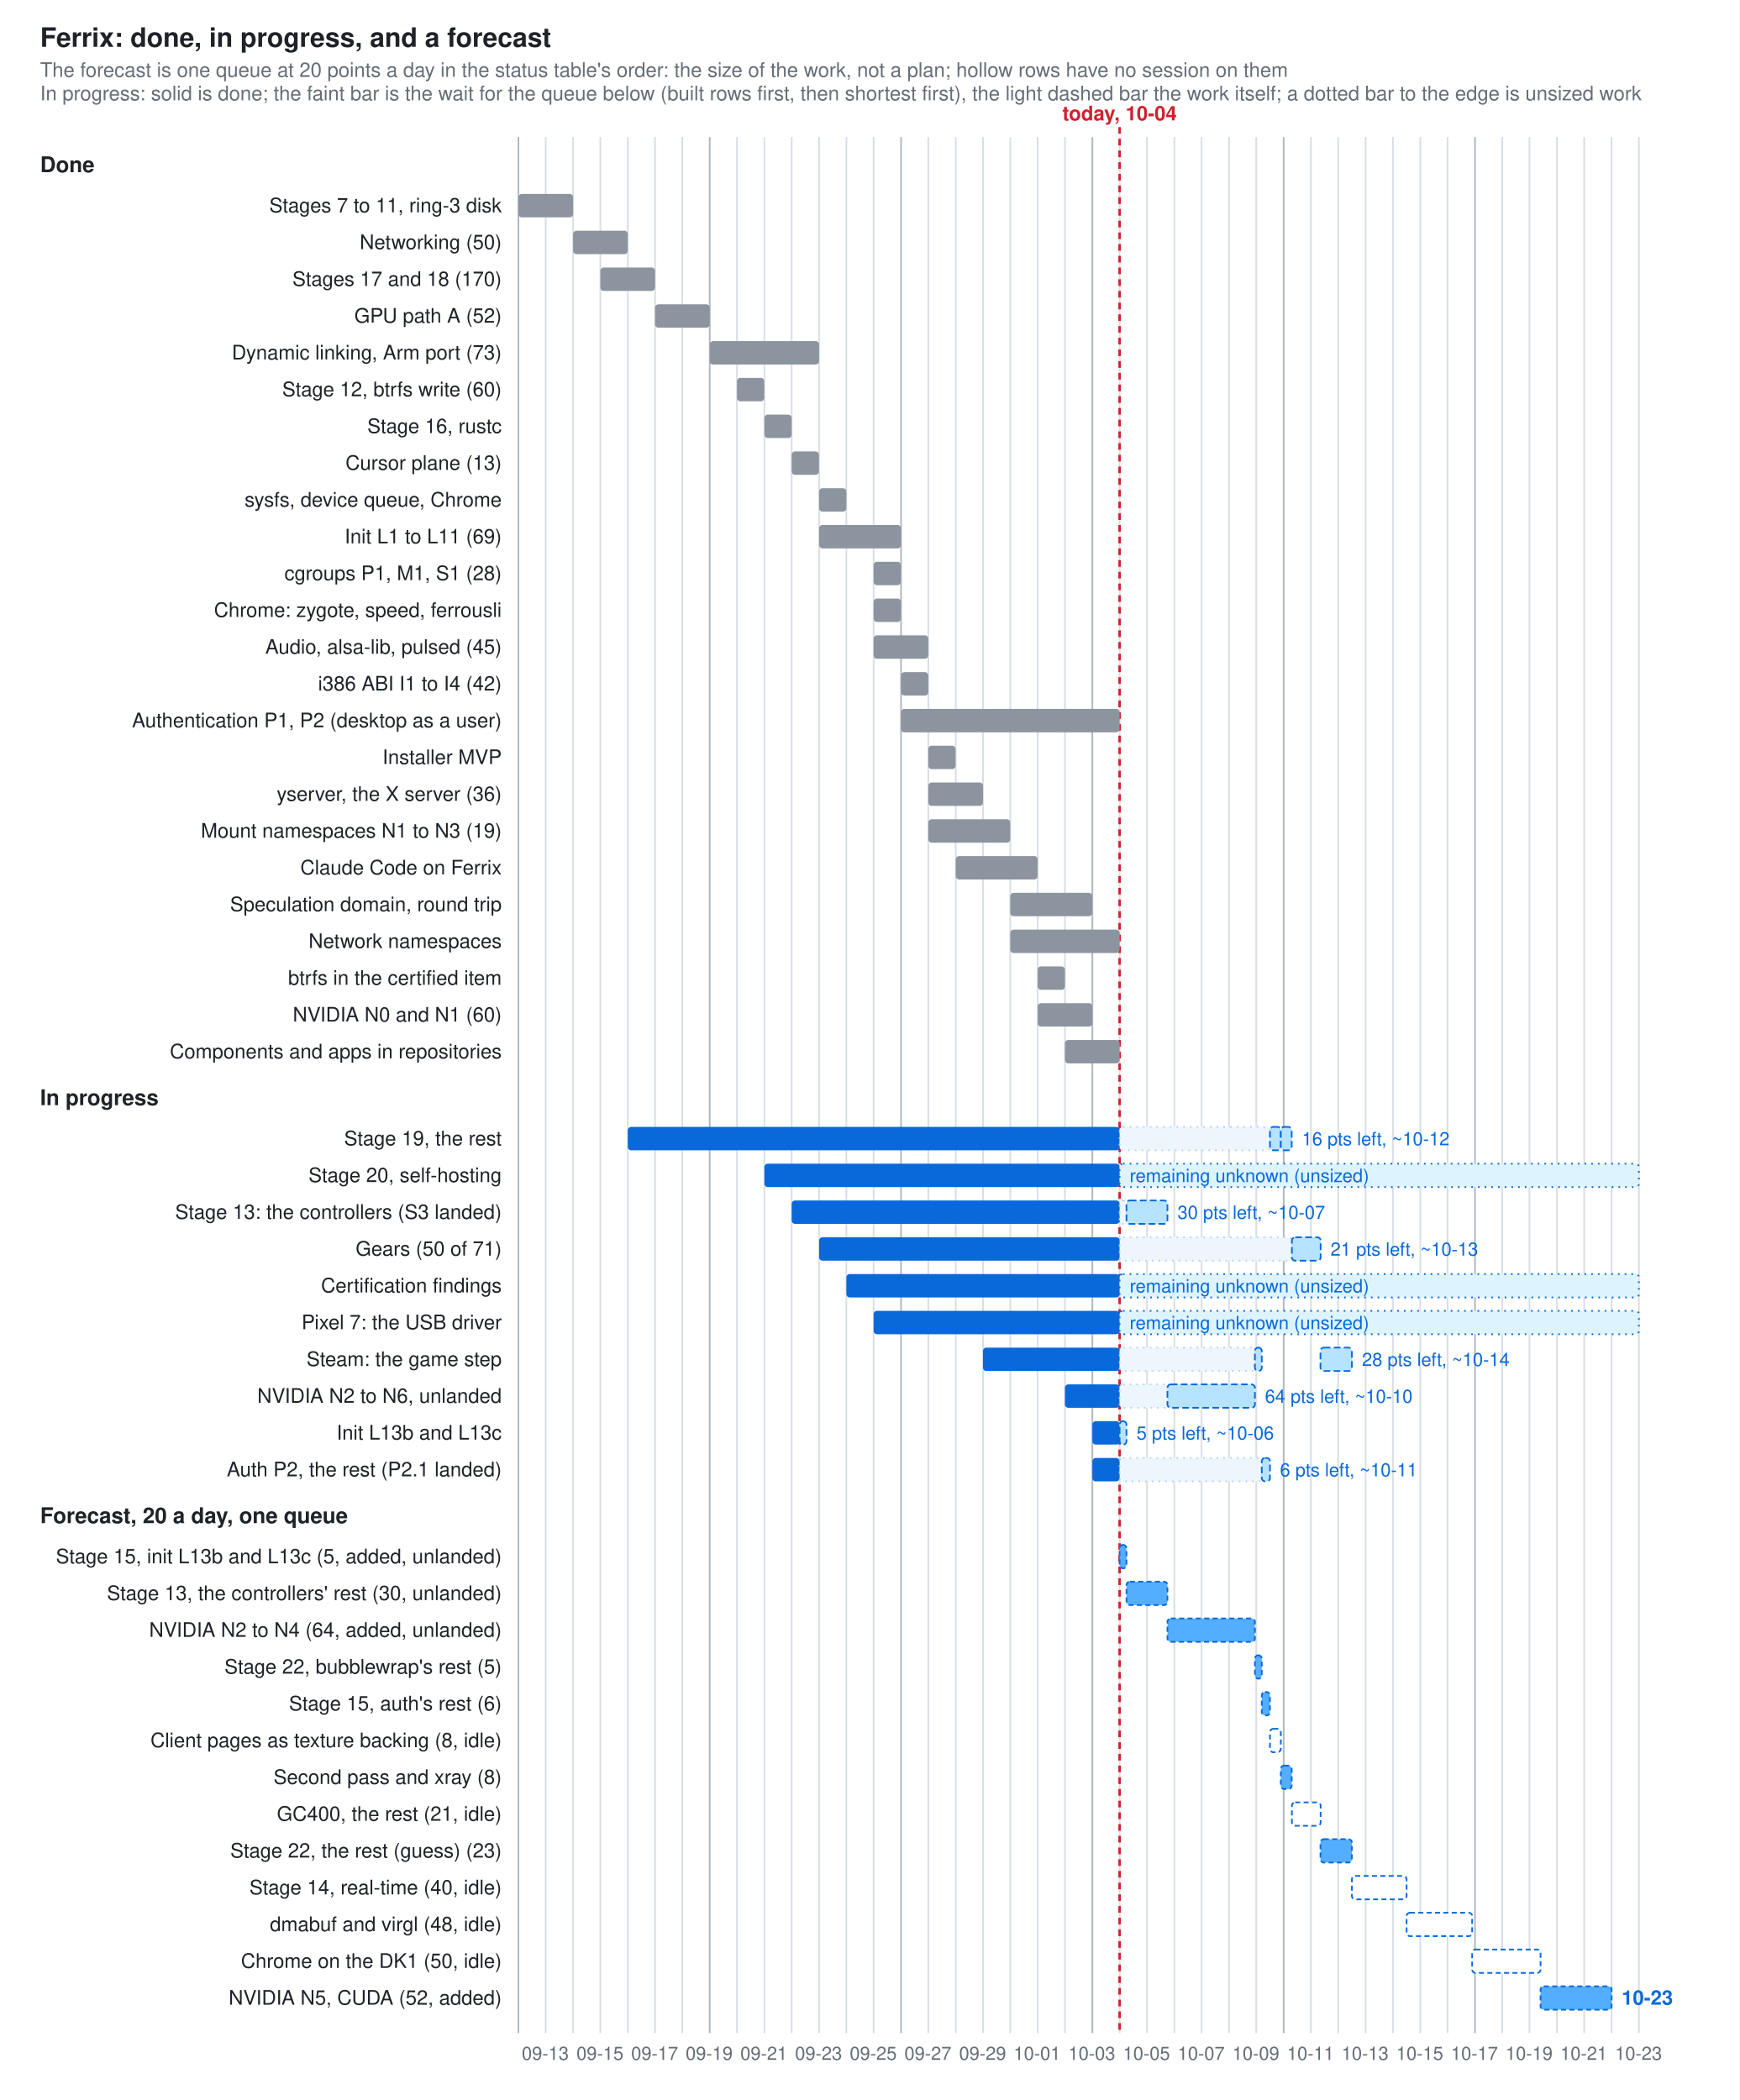
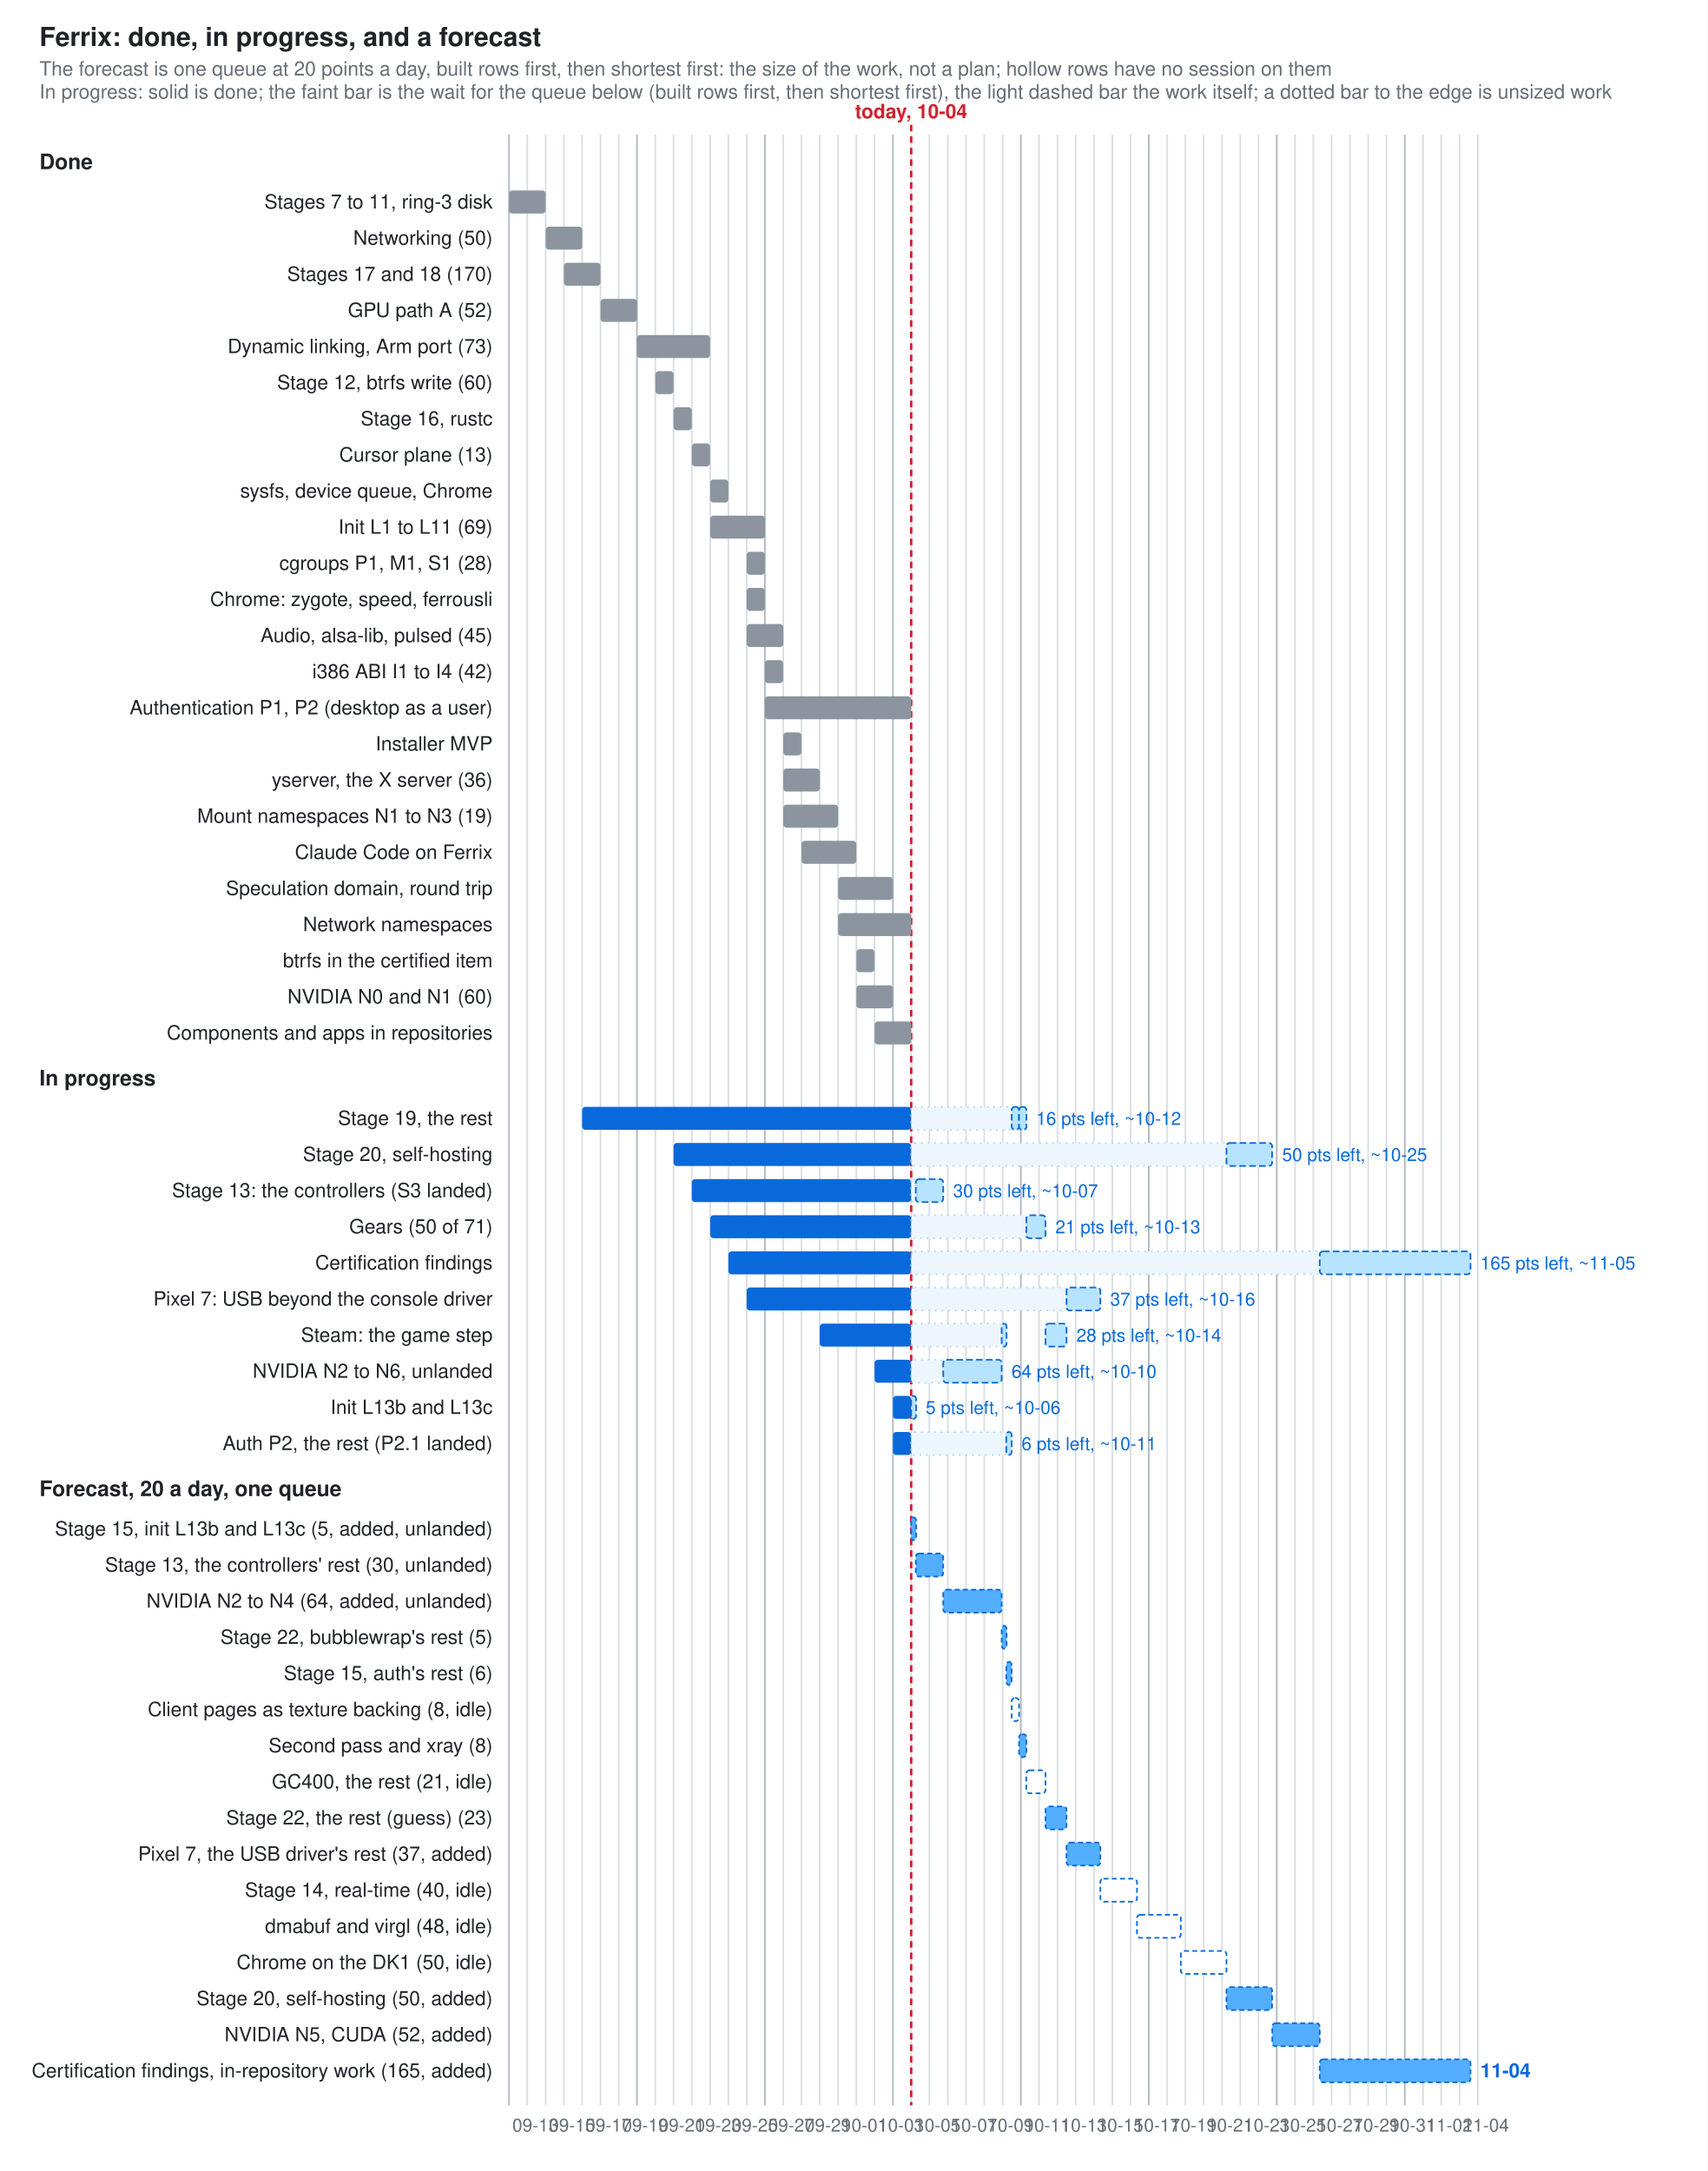
- <svg xmlns="http://www.w3.org/2000/svg" width="1040" height="1256" viewBox="0 0 1040 1256" font-family="system-ui, -apple-system, 'Segoe UI', Helvetica, Arial, sans-serif" font-size="12" fill="#1f2328">
-   <rect width="1040" height="1256" fill="#ffffff" />
+ <svg xmlns="http://www.w3.org/2000/svg" width="1040" height="1322" viewBox="0 0 1040 1322" font-family="system-ui, -apple-system, 'Segoe UI', Helvetica, Arial, sans-serif" font-size="12" fill="#1f2328">
+   <rect width="1040" height="1322" fill="#ffffff" />
  <text x="24.0" y="28.0" text-anchor="start" font-size="16" fill="#1f2328" font-weight="bold">Ferrix: done, in progress, and a forecast</text>
-   <text x="24.0" y="46.0" text-anchor="start" font-size="12" fill="#656d76" font-weight="normal">The forecast is one queue at 20 points a day in the status table's order: the size of the work, not a plan; hollow rows have no session on them</text>
+   <text x="24.0" y="46.0" text-anchor="start" font-size="12" fill="#656d76" font-weight="normal">The forecast is one queue at 20 points a day, built rows first, then shortest first: the size of the work, not a plan; hollow rows have no session on them</text>
  <text x="24.0" y="60.0" text-anchor="start" font-size="12" fill="#656d76" font-weight="normal">In progress: solid is done; the faint bar is the wait for the queue below (built rows first, then shortest first), the light dashed bar the work itself; a dotted bar to the edge is unsized work</text>
-   <line x1="310.0" y1="82.0" x2="310.0" y2="1216.0" stroke="#afb8c1" stroke-width="1" />
-   <text x="312.0" y="1232.0" text-anchor="start" font-size="11" fill="#656d76" font-weight="normal">09-13</text>
-   <line x1="326.3" y1="82.0" x2="326.3" y2="1216.0" stroke="#d8dee4" stroke-width="1" />
-   <line x1="342.7" y1="82.0" x2="342.7" y2="1216.0" stroke="#d8dee4" stroke-width="1" />
-   <text x="344.7" y="1232.0" text-anchor="start" font-size="11" fill="#656d76" font-weight="normal">09-15</text>
-   <line x1="359.0" y1="82.0" x2="359.0" y2="1216.0" stroke="#d8dee4" stroke-width="1" />
-   <line x1="375.4" y1="82.0" x2="375.4" y2="1216.0" stroke="#d8dee4" stroke-width="1" />
-   <text x="377.4" y="1232.0" text-anchor="start" font-size="11" fill="#656d76" font-weight="normal">09-17</text>
-   <line x1="391.7" y1="82.0" x2="391.7" y2="1216.0" stroke="#d8dee4" stroke-width="1" />
-   <line x1="408.0" y1="82.0" x2="408.0" y2="1216.0" stroke="#d8dee4" stroke-width="1" />
-   <text x="410.0" y="1232.0" text-anchor="start" font-size="11" fill="#656d76" font-weight="normal">09-19</text>
-   <line x1="424.4" y1="82.0" x2="424.4" y2="1216.0" stroke="#afb8c1" stroke-width="1" />
-   <line x1="440.7" y1="82.0" x2="440.7" y2="1216.0" stroke="#d8dee4" stroke-width="1" />
-   <text x="442.7" y="1232.0" text-anchor="start" font-size="11" fill="#656d76" font-weight="normal">09-21</text>
-   <line x1="457.1" y1="82.0" x2="457.1" y2="1216.0" stroke="#d8dee4" stroke-width="1" />
-   <line x1="473.4" y1="82.0" x2="473.4" y2="1216.0" stroke="#d8dee4" stroke-width="1" />
-   <text x="475.4" y="1232.0" text-anchor="start" font-size="11" fill="#656d76" font-weight="normal">09-23</text>
-   <line x1="489.8" y1="82.0" x2="489.8" y2="1216.0" stroke="#d8dee4" stroke-width="1" />
-   <line x1="506.1" y1="82.0" x2="506.1" y2="1216.0" stroke="#d8dee4" stroke-width="1" />
-   <text x="508.1" y="1232.0" text-anchor="start" font-size="11" fill="#656d76" font-weight="normal">09-25</text>
-   <line x1="522.4" y1="82.0" x2="522.4" y2="1216.0" stroke="#d8dee4" stroke-width="1" />
-   <line x1="538.8" y1="82.0" x2="538.8" y2="1216.0" stroke="#afb8c1" stroke-width="1" />
-   <text x="540.8" y="1232.0" text-anchor="start" font-size="11" fill="#656d76" font-weight="normal">09-27</text>
-   <line x1="555.1" y1="82.0" x2="555.1" y2="1216.0" stroke="#d8dee4" stroke-width="1" />
-   <line x1="571.5" y1="82.0" x2="571.5" y2="1216.0" stroke="#d8dee4" stroke-width="1" />
-   <text x="573.5" y="1232.0" text-anchor="start" font-size="11" fill="#656d76" font-weight="normal">09-29</text>
-   <line x1="587.8" y1="82.0" x2="587.8" y2="1216.0" stroke="#d8dee4" stroke-width="1" />
-   <line x1="604.1" y1="82.0" x2="604.1" y2="1216.0" stroke="#d8dee4" stroke-width="1" />
-   <text x="606.1" y="1232.0" text-anchor="start" font-size="11" fill="#656d76" font-weight="normal">10-01</text>
-   <line x1="620.5" y1="82.0" x2="620.5" y2="1216.0" stroke="#d8dee4" stroke-width="1" />
-   <line x1="636.8" y1="82.0" x2="636.8" y2="1216.0" stroke="#d8dee4" stroke-width="1" />
-   <text x="638.8" y="1232.0" text-anchor="start" font-size="11" fill="#656d76" font-weight="normal">10-03</text>
-   <line x1="653.2" y1="82.0" x2="653.2" y2="1216.0" stroke="#afb8c1" stroke-width="1" />
-   <line x1="669.5" y1="82.0" x2="669.5" y2="1216.0" stroke="#d8dee4" stroke-width="1" />
-   <text x="671.5" y="1232.0" text-anchor="start" font-size="11" fill="#656d76" font-weight="normal">10-05</text>
-   <line x1="685.9" y1="82.0" x2="685.9" y2="1216.0" stroke="#d8dee4" stroke-width="1" />
-   <line x1="702.2" y1="82.0" x2="702.2" y2="1216.0" stroke="#d8dee4" stroke-width="1" />
-   <text x="704.2" y="1232.0" text-anchor="start" font-size="11" fill="#656d76" font-weight="normal">10-07</text>
-   <line x1="718.5" y1="82.0" x2="718.5" y2="1216.0" stroke="#d8dee4" stroke-width="1" />
-   <line x1="734.9" y1="82.0" x2="734.9" y2="1216.0" stroke="#d8dee4" stroke-width="1" />
-   <text x="736.9" y="1232.0" text-anchor="start" font-size="11" fill="#656d76" font-weight="normal">10-09</text>
-   <line x1="751.2" y1="82.0" x2="751.2" y2="1216.0" stroke="#d8dee4" stroke-width="1" />
-   <line x1="767.6" y1="82.0" x2="767.6" y2="1216.0" stroke="#afb8c1" stroke-width="1" />
-   <text x="769.6" y="1232.0" text-anchor="start" font-size="11" fill="#656d76" font-weight="normal">10-11</text>
-   <line x1="783.9" y1="82.0" x2="783.9" y2="1216.0" stroke="#d8dee4" stroke-width="1" />
-   <line x1="800.2" y1="82.0" x2="800.2" y2="1216.0" stroke="#d8dee4" stroke-width="1" />
-   <text x="802.2" y="1232.0" text-anchor="start" font-size="11" fill="#656d76" font-weight="normal">10-13</text>
-   <line x1="816.6" y1="82.0" x2="816.6" y2="1216.0" stroke="#d8dee4" stroke-width="1" />
-   <line x1="832.9" y1="82.0" x2="832.9" y2="1216.0" stroke="#d8dee4" stroke-width="1" />
-   <text x="834.9" y="1232.0" text-anchor="start" font-size="11" fill="#656d76" font-weight="normal">10-15</text>
-   <line x1="849.3" y1="82.0" x2="849.3" y2="1216.0" stroke="#d8dee4" stroke-width="1" />
-   <line x1="865.6" y1="82.0" x2="865.6" y2="1216.0" stroke="#d8dee4" stroke-width="1" />
-   <text x="867.6" y="1232.0" text-anchor="start" font-size="11" fill="#656d76" font-weight="normal">10-17</text>
-   <line x1="882.0" y1="82.0" x2="882.0" y2="1216.0" stroke="#afb8c1" stroke-width="1" />
-   <line x1="898.3" y1="82.0" x2="898.3" y2="1216.0" stroke="#d8dee4" stroke-width="1" />
-   <text x="900.3" y="1232.0" text-anchor="start" font-size="11" fill="#656d76" font-weight="normal">10-19</text>
-   <line x1="914.6" y1="82.0" x2="914.6" y2="1216.0" stroke="#d8dee4" stroke-width="1" />
-   <line x1="931.0" y1="82.0" x2="931.0" y2="1216.0" stroke="#d8dee4" stroke-width="1" />
-   <text x="933.0" y="1232.0" text-anchor="start" font-size="11" fill="#656d76" font-weight="normal">10-21</text>
-   <line x1="947.3" y1="82.0" x2="947.3" y2="1216.0" stroke="#d8dee4" stroke-width="1" />
-   <line x1="963.7" y1="82.0" x2="963.7" y2="1216.0" stroke="#d8dee4" stroke-width="1" />
-   <text x="965.7" y="1232.0" text-anchor="start" font-size="11" fill="#656d76" font-weight="normal">10-23</text>
-   <line x1="980.0" y1="82.0" x2="980.0" y2="1216.0" stroke="#d8dee4" stroke-width="1" />
-   <line x1="669.5" y1="76.0" x2="669.5" y2="1216.0" stroke="#cf222e" stroke-width="1.5" stroke-dasharray="4 3" />
-   <text x="669.5" y="72.0" text-anchor="middle" font-size="12" fill="#cf222e" font-weight="bold">today, 10-04</text>
+   <line x1="310.0" y1="82.0" x2="310.0" y2="1282.0" stroke="#afb8c1" stroke-width="1" />
+   <text x="312.0" y="1298.0" text-anchor="start" font-size="11" fill="#656d76" font-weight="normal">09-13</text>
+   <line x1="321.1" y1="82.0" x2="321.1" y2="1282.0" stroke="#d8dee4" stroke-width="1" />
+   <line x1="332.3" y1="82.0" x2="332.3" y2="1282.0" stroke="#d8dee4" stroke-width="1" />
+   <text x="334.3" y="1298.0" text-anchor="start" font-size="11" fill="#656d76" font-weight="normal">09-15</text>
+   <line x1="343.4" y1="82.0" x2="343.4" y2="1282.0" stroke="#d8dee4" stroke-width="1" />
+   <line x1="354.5" y1="82.0" x2="354.5" y2="1282.0" stroke="#d8dee4" stroke-width="1" />
+   <text x="356.5" y="1298.0" text-anchor="start" font-size="11" fill="#656d76" font-weight="normal">09-17</text>
+   <line x1="365.7" y1="82.0" x2="365.7" y2="1282.0" stroke="#d8dee4" stroke-width="1" />
+   <line x1="376.8" y1="82.0" x2="376.8" y2="1282.0" stroke="#d8dee4" stroke-width="1" />
+   <text x="378.8" y="1298.0" text-anchor="start" font-size="11" fill="#656d76" font-weight="normal">09-19</text>
+   <line x1="387.9" y1="82.0" x2="387.9" y2="1282.0" stroke="#afb8c1" stroke-width="1" />
+   <line x1="399.1" y1="82.0" x2="399.1" y2="1282.0" stroke="#d8dee4" stroke-width="1" />
+   <text x="401.1" y="1298.0" text-anchor="start" font-size="11" fill="#656d76" font-weight="normal">09-21</text>
+   <line x1="410.2" y1="82.0" x2="410.2" y2="1282.0" stroke="#d8dee4" stroke-width="1" />
+   <line x1="421.3" y1="82.0" x2="421.3" y2="1282.0" stroke="#d8dee4" stroke-width="1" />
+   <text x="423.3" y="1298.0" text-anchor="start" font-size="11" fill="#656d76" font-weight="normal">09-23</text>
+   <line x1="432.5" y1="82.0" x2="432.5" y2="1282.0" stroke="#d8dee4" stroke-width="1" />
+   <line x1="443.6" y1="82.0" x2="443.6" y2="1282.0" stroke="#d8dee4" stroke-width="1" />
+   <text x="445.6" y="1298.0" text-anchor="start" font-size="11" fill="#656d76" font-weight="normal">09-25</text>
+   <line x1="454.7" y1="82.0" x2="454.7" y2="1282.0" stroke="#d8dee4" stroke-width="1" />
+   <line x1="465.8" y1="82.0" x2="465.8" y2="1282.0" stroke="#afb8c1" stroke-width="1" />
+   <text x="467.8" y="1298.0" text-anchor="start" font-size="11" fill="#656d76" font-weight="normal">09-27</text>
+   <line x1="477.0" y1="82.0" x2="477.0" y2="1282.0" stroke="#d8dee4" stroke-width="1" />
+   <line x1="488.1" y1="82.0" x2="488.1" y2="1282.0" stroke="#d8dee4" stroke-width="1" />
+   <text x="490.1" y="1298.0" text-anchor="start" font-size="11" fill="#656d76" font-weight="normal">09-29</text>
+   <line x1="499.2" y1="82.0" x2="499.2" y2="1282.0" stroke="#d8dee4" stroke-width="1" />
+   <line x1="510.4" y1="82.0" x2="510.4" y2="1282.0" stroke="#d8dee4" stroke-width="1" />
+   <text x="512.4" y="1298.0" text-anchor="start" font-size="11" fill="#656d76" font-weight="normal">10-01</text>
+   <line x1="521.5" y1="82.0" x2="521.5" y2="1282.0" stroke="#d8dee4" stroke-width="1" />
+   <line x1="532.6" y1="82.0" x2="532.6" y2="1282.0" stroke="#d8dee4" stroke-width="1" />
+   <text x="534.6" y="1298.0" text-anchor="start" font-size="11" fill="#656d76" font-weight="normal">10-03</text>
+   <line x1="543.8" y1="82.0" x2="543.8" y2="1282.0" stroke="#afb8c1" stroke-width="1" />
+   <line x1="554.9" y1="82.0" x2="554.9" y2="1282.0" stroke="#d8dee4" stroke-width="1" />
+   <text x="556.9" y="1298.0" text-anchor="start" font-size="11" fill="#656d76" font-weight="normal">10-05</text>
+   <line x1="566.0" y1="82.0" x2="566.0" y2="1282.0" stroke="#d8dee4" stroke-width="1" />
+   <line x1="577.2" y1="82.0" x2="577.2" y2="1282.0" stroke="#d8dee4" stroke-width="1" />
+   <text x="579.2" y="1298.0" text-anchor="start" font-size="11" fill="#656d76" font-weight="normal">10-07</text>
+   <line x1="588.3" y1="82.0" x2="588.3" y2="1282.0" stroke="#d8dee4" stroke-width="1" />
+   <line x1="599.4" y1="82.0" x2="599.4" y2="1282.0" stroke="#d8dee4" stroke-width="1" />
+   <text x="601.4" y="1298.0" text-anchor="start" font-size="11" fill="#656d76" font-weight="normal">10-09</text>
+   <line x1="610.6" y1="82.0" x2="610.6" y2="1282.0" stroke="#d8dee4" stroke-width="1" />
+   <line x1="621.7" y1="82.0" x2="621.7" y2="1282.0" stroke="#afb8c1" stroke-width="1" />
+   <text x="623.7" y="1298.0" text-anchor="start" font-size="11" fill="#656d76" font-weight="normal">10-11</text>
+   <line x1="632.8" y1="82.0" x2="632.8" y2="1282.0" stroke="#d8dee4" stroke-width="1" />
+   <line x1="644.0" y1="82.0" x2="644.0" y2="1282.0" stroke="#d8dee4" stroke-width="1" />
+   <text x="646.0" y="1298.0" text-anchor="start" font-size="11" fill="#656d76" font-weight="normal">10-13</text>
+   <line x1="655.1" y1="82.0" x2="655.1" y2="1282.0" stroke="#d8dee4" stroke-width="1" />
+   <line x1="666.2" y1="82.0" x2="666.2" y2="1282.0" stroke="#d8dee4" stroke-width="1" />
+   <text x="668.2" y="1298.0" text-anchor="start" font-size="11" fill="#656d76" font-weight="normal">10-15</text>
+   <line x1="677.4" y1="82.0" x2="677.4" y2="1282.0" stroke="#d8dee4" stroke-width="1" />
+   <line x1="688.5" y1="82.0" x2="688.5" y2="1282.0" stroke="#d8dee4" stroke-width="1" />
+   <text x="690.5" y="1298.0" text-anchor="start" font-size="11" fill="#656d76" font-weight="normal">10-17</text>
+   <line x1="699.6" y1="82.0" x2="699.6" y2="1282.0" stroke="#afb8c1" stroke-width="1" />
+   <line x1="710.8" y1="82.0" x2="710.8" y2="1282.0" stroke="#d8dee4" stroke-width="1" />
+   <text x="712.8" y="1298.0" text-anchor="start" font-size="11" fill="#656d76" font-weight="normal">10-19</text>
+   <line x1="721.9" y1="82.0" x2="721.9" y2="1282.0" stroke="#d8dee4" stroke-width="1" />
+   <line x1="733.0" y1="82.0" x2="733.0" y2="1282.0" stroke="#d8dee4" stroke-width="1" />
+   <text x="735.0" y="1298.0" text-anchor="start" font-size="11" fill="#656d76" font-weight="normal">10-21</text>
+   <line x1="744.2" y1="82.0" x2="744.2" y2="1282.0" stroke="#d8dee4" stroke-width="1" />
+   <line x1="755.3" y1="82.0" x2="755.3" y2="1282.0" stroke="#d8dee4" stroke-width="1" />
+   <text x="757.3" y="1298.0" text-anchor="start" font-size="11" fill="#656d76" font-weight="normal">10-23</text>
+   <line x1="766.4" y1="82.0" x2="766.4" y2="1282.0" stroke="#d8dee4" stroke-width="1" />
+   <line x1="777.5" y1="82.0" x2="777.5" y2="1282.0" stroke="#afb8c1" stroke-width="1" />
+   <text x="779.5" y="1298.0" text-anchor="start" font-size="11" fill="#656d76" font-weight="normal">10-25</text>
+   <line x1="788.7" y1="82.0" x2="788.7" y2="1282.0" stroke="#d8dee4" stroke-width="1" />
+   <line x1="799.8" y1="82.0" x2="799.8" y2="1282.0" stroke="#d8dee4" stroke-width="1" />
+   <text x="801.8" y="1298.0" text-anchor="start" font-size="11" fill="#656d76" font-weight="normal">10-27</text>
+   <line x1="810.9" y1="82.0" x2="810.9" y2="1282.0" stroke="#d8dee4" stroke-width="1" />
+   <line x1="822.1" y1="82.0" x2="822.1" y2="1282.0" stroke="#d8dee4" stroke-width="1" />
+   <text x="824.1" y="1298.0" text-anchor="start" font-size="11" fill="#656d76" font-weight="normal">10-29</text>
+   <line x1="833.2" y1="82.0" x2="833.2" y2="1282.0" stroke="#d8dee4" stroke-width="1" />
+   <line x1="844.3" y1="82.0" x2="844.3" y2="1282.0" stroke="#d8dee4" stroke-width="1" />
+   <text x="846.3" y="1298.0" text-anchor="start" font-size="11" fill="#656d76" font-weight="normal">10-31</text>
+   <line x1="855.5" y1="82.0" x2="855.5" y2="1282.0" stroke="#afb8c1" stroke-width="1" />
+   <line x1="866.6" y1="82.0" x2="866.6" y2="1282.0" stroke="#d8dee4" stroke-width="1" />
+   <text x="868.6" y="1298.0" text-anchor="start" font-size="11" fill="#656d76" font-weight="normal">11-02</text>
+   <line x1="877.7" y1="82.0" x2="877.7" y2="1282.0" stroke="#d8dee4" stroke-width="1" />
+   <line x1="888.9" y1="82.0" x2="888.9" y2="1282.0" stroke="#d8dee4" stroke-width="1" />
+   <text x="890.9" y="1298.0" text-anchor="start" font-size="11" fill="#656d76" font-weight="normal">11-04</text>
+   <line x1="900.0" y1="82.0" x2="900.0" y2="1282.0" stroke="#d8dee4" stroke-width="1" />
+   <line x1="554.9" y1="76.0" x2="554.9" y2="1282.0" stroke="#cf222e" stroke-width="1.5" stroke-dasharray="4 3" />
+   <text x="554.9" y="72.0" text-anchor="middle" font-size="12" fill="#cf222e" font-weight="bold">today, 10-04</text>
  <text x="24.0" y="103.0" text-anchor="start" font-size="13" fill="#1f2328" font-weight="bold">Done</text>
  <text x="300.0" y="127.0" text-anchor="end" font-size="12" fill="#1f2328" font-weight="normal">Stages 7 to 11, ring-3 disk</text>
-   <rect x="310.0" y="116.0" width="32.7" height="14.0" rx="2" fill="#8c959f" />
+   <rect x="310.0" y="116.0" width="22.3" height="14.0" rx="2" fill="#8c959f" />
  <text x="300.0" y="149.0" text-anchor="end" font-size="12" fill="#1f2328" font-weight="normal">Networking (50)</text>
-   <rect x="342.7" y="138.0" width="32.7" height="14.0" rx="2" fill="#8c959f" />
+   <rect x="332.3" y="138.0" width="22.3" height="14.0" rx="2" fill="#8c959f" />
  <text x="300.0" y="171.0" text-anchor="end" font-size="12" fill="#1f2328" font-weight="normal">Stages 17 and 18 (170)</text>
-   <rect x="359.0" y="160.0" width="32.7" height="14.0" rx="2" fill="#8c959f" />
+   <rect x="343.4" y="160.0" width="22.3" height="14.0" rx="2" fill="#8c959f" />
  <text x="300.0" y="193.0" text-anchor="end" font-size="12" fill="#1f2328" font-weight="normal">GPU path A (52)</text>
-   <rect x="391.7" y="182.0" width="32.7" height="14.0" rx="2" fill="#8c959f" />
+   <rect x="365.7" y="182.0" width="22.3" height="14.0" rx="2" fill="#8c959f" />
  <text x="300.0" y="215.0" text-anchor="end" font-size="12" fill="#1f2328" font-weight="normal">Dynamic linking, Arm port (73)</text>
-   <rect x="424.4" y="204.0" width="65.4" height="14.0" rx="2" fill="#8c959f" />
+   <rect x="387.9" y="204.0" width="44.5" height="14.0" rx="2" fill="#8c959f" />
  <text x="300.0" y="237.0" text-anchor="end" font-size="12" fill="#1f2328" font-weight="normal">Stage 12, btrfs write (60)</text>
-   <rect x="440.7" y="226.0" width="16.3" height="14.0" rx="2" fill="#8c959f" />
+   <rect x="399.1" y="226.0" width="11.1" height="14.0" rx="2" fill="#8c959f" />
  <text x="300.0" y="259.0" text-anchor="end" font-size="12" fill="#1f2328" font-weight="normal">Stage 16, rustc</text>
-   <rect x="457.1" y="248.0" width="16.3" height="14.0" rx="2" fill="#8c959f" />
+   <rect x="410.2" y="248.0" width="11.1" height="14.0" rx="2" fill="#8c959f" />
  <text x="300.0" y="281.0" text-anchor="end" font-size="12" fill="#1f2328" font-weight="normal">Cursor plane (13)</text>
-   <rect x="473.4" y="270.0" width="16.3" height="14.0" rx="2" fill="#8c959f" />
+   <rect x="421.3" y="270.0" width="11.1" height="14.0" rx="2" fill="#8c959f" />
  <text x="300.0" y="303.0" text-anchor="end" font-size="12" fill="#1f2328" font-weight="normal">sysfs, device queue, Chrome</text>
-   <rect x="489.8" y="292.0" width="16.3" height="14.0" rx="2" fill="#8c959f" />
+   <rect x="432.5" y="292.0" width="11.1" height="14.0" rx="2" fill="#8c959f" />
  <text x="300.0" y="325.0" text-anchor="end" font-size="12" fill="#1f2328" font-weight="normal">Init L1 to L11 (69)</text>
-   <rect x="489.8" y="314.0" width="49.0" height="14.0" rx="2" fill="#8c959f" />
+   <rect x="432.5" y="314.0" width="33.4" height="14.0" rx="2" fill="#8c959f" />
  <text x="300.0" y="347.0" text-anchor="end" font-size="12" fill="#1f2328" font-weight="normal">cgroups P1, M1, S1 (28)</text>
-   <rect x="522.4" y="336.0" width="16.3" height="14.0" rx="2" fill="#8c959f" />
+   <rect x="454.7" y="336.0" width="11.1" height="14.0" rx="2" fill="#8c959f" />
  <text x="300.0" y="369.0" text-anchor="end" font-size="12" fill="#1f2328" font-weight="normal">Chrome: zygote, speed, ferrousli</text>
-   <rect x="522.4" y="358.0" width="16.3" height="14.0" rx="2" fill="#8c959f" />
+   <rect x="454.7" y="358.0" width="11.1" height="14.0" rx="2" fill="#8c959f" />
  <text x="300.0" y="391.0" text-anchor="end" font-size="12" fill="#1f2328" font-weight="normal">Audio, alsa-lib, pulsed (45)</text>
-   <rect x="522.4" y="380.0" width="32.7" height="14.0" rx="2" fill="#8c959f" />
+   <rect x="454.7" y="380.0" width="22.3" height="14.0" rx="2" fill="#8c959f" />
  <text x="300.0" y="413.0" text-anchor="end" font-size="12" fill="#1f2328" font-weight="normal">i386 ABI I1 to I4 (42)</text>
-   <rect x="538.8" y="402.0" width="16.3" height="14.0" rx="2" fill="#8c959f" />
+   <rect x="465.8" y="402.0" width="11.1" height="14.0" rx="2" fill="#8c959f" />
  <text x="300.0" y="435.0" text-anchor="end" font-size="12" fill="#1f2328" font-weight="normal">Authentication P1, P2 (desktop as a user)</text>
-   <rect x="538.8" y="424.0" width="130.7" height="14.0" rx="2" fill="#8c959f" />
+   <rect x="465.8" y="424.0" width="89.1" height="14.0" rx="2" fill="#8c959f" />
  <text x="300.0" y="457.0" text-anchor="end" font-size="12" fill="#1f2328" font-weight="normal">Installer MVP</text>
-   <rect x="555.1" y="446.0" width="16.3" height="14.0" rx="2" fill="#8c959f" />
+   <rect x="477.0" y="446.0" width="11.1" height="14.0" rx="2" fill="#8c959f" />
  <text x="300.0" y="479.0" text-anchor="end" font-size="12" fill="#1f2328" font-weight="normal">yserver, the X server (36)</text>
-   <rect x="555.1" y="468.0" width="32.7" height="14.0" rx="2" fill="#8c959f" />
+   <rect x="477.0" y="468.0" width="22.3" height="14.0" rx="2" fill="#8c959f" />
  <text x="300.0" y="501.0" text-anchor="end" font-size="12" fill="#1f2328" font-weight="normal">Mount namespaces N1 to N3 (19)</text>
-   <rect x="555.1" y="490.0" width="49.0" height="14.0" rx="2" fill="#8c959f" />
+   <rect x="477.0" y="490.0" width="33.4" height="14.0" rx="2" fill="#8c959f" />
  <text x="300.0" y="523.0" text-anchor="end" font-size="12" fill="#1f2328" font-weight="normal">Claude Code on Ferrix</text>
-   <rect x="571.5" y="512.0" width="49.0" height="14.0" rx="2" fill="#8c959f" />
+   <rect x="488.1" y="512.0" width="33.4" height="14.0" rx="2" fill="#8c959f" />
  <text x="300.0" y="545.0" text-anchor="end" font-size="12" fill="#1f2328" font-weight="normal">Speculation domain, round trip</text>
-   <rect x="604.1" y="534.0" width="49.0" height="14.0" rx="2" fill="#8c959f" />
+   <rect x="510.4" y="534.0" width="33.4" height="14.0" rx="2" fill="#8c959f" />
  <text x="300.0" y="567.0" text-anchor="end" font-size="12" fill="#1f2328" font-weight="normal">Network namespaces</text>
-   <rect x="604.1" y="556.0" width="65.4" height="14.0" rx="2" fill="#8c959f" />
+   <rect x="510.4" y="556.0" width="44.5" height="14.0" rx="2" fill="#8c959f" />
  <text x="300.0" y="589.0" text-anchor="end" font-size="12" fill="#1f2328" font-weight="normal">btrfs in the certified item</text>
-   <rect x="620.5" y="578.0" width="16.3" height="14.0" rx="2" fill="#8c959f" />
+   <rect x="521.5" y="578.0" width="11.1" height="14.0" rx="2" fill="#8c959f" />
  <text x="300.0" y="611.0" text-anchor="end" font-size="12" fill="#1f2328" font-weight="normal">NVIDIA N0 and N1 (60)</text>
-   <rect x="620.5" y="600.0" width="32.7" height="14.0" rx="2" fill="#8c959f" />
+   <rect x="521.5" y="600.0" width="22.3" height="14.0" rx="2" fill="#8c959f" />
  <text x="300.0" y="633.0" text-anchor="end" font-size="12" fill="#1f2328" font-weight="normal">Components and apps in repositories</text>
-   <rect x="636.8" y="622.0" width="32.7" height="14.0" rx="2" fill="#8c959f" />
+   <rect x="532.6" y="622.0" width="22.3" height="14.0" rx="2" fill="#8c959f" />
  <text x="24.0" y="661.0" text-anchor="start" font-size="13" fill="#1f2328" font-weight="bold">In progress</text>
  <text x="300.0" y="685.0" text-anchor="end" font-size="12" fill="#1f2328" font-weight="normal">Stage 19, the rest</text>
-   <rect x="375.4" y="674.0" width="294.1" height="14.0" rx="2" fill="#0969da" />
-   <rect x="669.5" y="674.0" width="89.9" height="14.0" rx="2" fill="#eef6fd" stroke="#b6d4f2" stroke-width="1" stroke-dasharray="1 3" />
-   <rect x="759.4" y="674.0" width="6.5" height="14.0" rx="2" fill="#b6e3ff" stroke="#0969da" stroke-width="1" stroke-dasharray="4 2" />
-   <rect x="765.9" y="674.0" width="6.5" height="14.0" rx="2" fill="#b6e3ff" stroke="#0969da" stroke-width="1" stroke-dasharray="4 2" />
-   <text x="778.5" y="685.0" text-anchor="start" font-size="11" fill="#0969da" font-weight="normal">16 pts left, ~10-12</text>
+   <rect x="354.5" y="674.0" width="200.4" height="14.0" rx="2" fill="#0969da" />
+   <rect x="554.9" y="674.0" width="61.2" height="14.0" rx="2" fill="#eef6fd" stroke="#b6d4f2" stroke-width="1" stroke-dasharray="1 3" />
+   <rect x="616.1" y="674.0" width="4.5" height="14.0" rx="2" fill="#b6e3ff" stroke="#0969da" stroke-width="1" stroke-dasharray="4 2" />
+   <rect x="620.6" y="674.0" width="4.5" height="14.0" rx="2" fill="#b6e3ff" stroke="#0969da" stroke-width="1" stroke-dasharray="4 2" />
+   <text x="631.0" y="685.0" text-anchor="start" font-size="11" fill="#0969da" font-weight="normal">16 pts left, ~10-12</text>
  <text x="300.0" y="707.0" text-anchor="end" font-size="12" fill="#1f2328" font-weight="normal">Stage 20, self-hosting</text>
-   <rect x="457.1" y="696.0" width="212.4" height="14.0" rx="2" fill="#0969da" />
-   <rect x="669.5" y="696.0" width="310.5" height="14.0" rx="2" fill="#ddf4ff" stroke="#0969da" stroke-width="1" stroke-dasharray="1 3" />
-   <text x="675.5" y="707.0" text-anchor="start" font-size="11" fill="#0969da" font-weight="normal">remaining unknown (unsized)</text>
+   <rect x="410.2" y="696.0" width="144.7" height="14.0" rx="2" fill="#0969da" />
+   <rect x="554.9" y="696.0" width="192.0" height="14.0" rx="2" fill="#eef6fd" stroke="#b6d4f2" stroke-width="1" stroke-dasharray="1 3" />
+   <rect x="746.9" y="696.0" width="27.8" height="14.0" rx="2" fill="#b6e3ff" stroke="#0969da" stroke-width="1" stroke-dasharray="4 2" />
+   <text x="780.8" y="707.0" text-anchor="start" font-size="11" fill="#0969da" font-weight="normal">50 pts left, ~10-25</text>
  <text x="300.0" y="729.0" text-anchor="end" font-size="12" fill="#1f2328" font-weight="normal">Stage 13: the controllers (S3 landed)</text>
-   <rect x="473.4" y="718.0" width="196.1" height="14.0" rx="2" fill="#0969da" />
-   <rect x="669.5" y="718.0" width="4.1" height="14.0" rx="2" fill="#eef6fd" stroke="#b6d4f2" stroke-width="1" stroke-dasharray="1 3" />
-   <rect x="673.6" y="718.0" width="24.5" height="14.0" rx="2" fill="#b6e3ff" stroke="#0969da" stroke-width="1" stroke-dasharray="4 2" />
-   <text x="704.1" y="729.0" text-anchor="start" font-size="11" fill="#0969da" font-weight="normal">30 pts left, ~10-07</text>
+   <rect x="421.3" y="718.0" width="133.6" height="14.0" rx="2" fill="#0969da" />
+   <rect x="554.9" y="718.0" width="2.8" height="14.0" rx="2" fill="#eef6fd" stroke="#b6d4f2" stroke-width="1" stroke-dasharray="1 3" />
+   <rect x="557.7" y="718.0" width="16.7" height="14.0" rx="2" fill="#b6e3ff" stroke="#0969da" stroke-width="1" stroke-dasharray="4 2" />
+   <text x="580.4" y="729.0" text-anchor="start" font-size="11" fill="#0969da" font-weight="normal">30 pts left, ~10-07</text>
  <text x="300.0" y="751.0" text-anchor="end" font-size="12" fill="#1f2328" font-weight="normal">Gears (50 of 71)</text>
-   <rect x="489.8" y="740.0" width="179.8" height="14.0" rx="2" fill="#0969da" />
-   <rect x="669.5" y="740.0" width="103.0" height="14.0" rx="2" fill="#eef6fd" stroke="#b6d4f2" stroke-width="1" stroke-dasharray="1 3" />
-   <rect x="772.5" y="740.0" width="17.2" height="14.0" rx="2" fill="#b6e3ff" stroke="#0969da" stroke-width="1" stroke-dasharray="4 2" />
-   <text x="795.6" y="751.0" text-anchor="start" font-size="11" fill="#0969da" font-weight="normal">21 pts left, ~10-13</text>
+   <rect x="432.5" y="740.0" width="122.5" height="14.0" rx="2" fill="#0969da" />
+   <rect x="554.9" y="740.0" width="70.1" height="14.0" rx="2" fill="#eef6fd" stroke="#b6d4f2" stroke-width="1" stroke-dasharray="1 3" />
+   <rect x="625.0" y="740.0" width="11.7" height="14.0" rx="2" fill="#b6e3ff" stroke="#0969da" stroke-width="1" stroke-dasharray="4 2" />
+   <text x="642.7" y="751.0" text-anchor="start" font-size="11" fill="#0969da" font-weight="normal">21 pts left, ~10-13</text>
  <text x="300.0" y="773.0" text-anchor="end" font-size="12" fill="#1f2328" font-weight="normal">Certification findings</text>
-   <rect x="506.1" y="762.0" width="163.4" height="14.0" rx="2" fill="#0969da" />
-   <rect x="669.5" y="762.0" width="310.5" height="14.0" rx="2" fill="#ddf4ff" stroke="#0969da" stroke-width="1" stroke-dasharray="1 3" />
-   <text x="675.5" y="773.0" text-anchor="start" font-size="11" fill="#0969da" font-weight="normal">remaining unknown (unsized)</text>
-   <text x="300.0" y="795.0" text-anchor="end" font-size="12" fill="#1f2328" font-weight="normal">Pixel 7: the USB driver</text>
-   <rect x="522.4" y="784.0" width="147.1" height="14.0" rx="2" fill="#0969da" />
-   <rect x="669.5" y="784.0" width="310.5" height="14.0" rx="2" fill="#ddf4ff" stroke="#0969da" stroke-width="1" stroke-dasharray="1 3" />
-   <text x="675.5" y="795.0" text-anchor="start" font-size="11" fill="#0969da" font-weight="normal">remaining unknown (unsized)</text>
+   <rect x="443.6" y="762.0" width="111.3" height="14.0" rx="2" fill="#0969da" />
+   <rect x="554.9" y="762.0" width="248.8" height="14.0" rx="2" fill="#eef6fd" stroke="#b6d4f2" stroke-width="1" stroke-dasharray="1 3" />
+   <rect x="803.7" y="762.0" width="91.8" height="14.0" rx="2" fill="#b6e3ff" stroke="#0969da" stroke-width="1" stroke-dasharray="4 2" />
+   <text x="901.5" y="773.0" text-anchor="start" font-size="11" fill="#0969da" font-weight="normal">165 pts left, ~11-05</text>
+   <text x="300.0" y="795.0" text-anchor="end" font-size="12" fill="#1f2328" font-weight="normal">Pixel 7: USB beyond the console driver</text>
+   <rect x="454.7" y="784.0" width="100.2" height="14.0" rx="2" fill="#0969da" />
+   <rect x="554.9" y="784.0" width="94.6" height="14.0" rx="2" fill="#eef6fd" stroke="#b6d4f2" stroke-width="1" stroke-dasharray="1 3" />
+   <rect x="649.5" y="784.0" width="20.6" height="14.0" rx="2" fill="#b6e3ff" stroke="#0969da" stroke-width="1" stroke-dasharray="4 2" />
+   <text x="676.1" y="795.0" text-anchor="start" font-size="11" fill="#0969da" font-weight="normal">37 pts left, ~10-16</text>
  <text x="300.0" y="817.0" text-anchor="end" font-size="12" fill="#1f2328" font-weight="normal">Steam: the game step</text>
-   <rect x="587.8" y="806.0" width="81.7" height="14.0" rx="2" fill="#0969da" />
-   <rect x="669.5" y="806.0" width="80.9" height="14.0" rx="2" fill="#eef6fd" stroke="#b6d4f2" stroke-width="1" stroke-dasharray="1 3" />
-   <rect x="750.4" y="806.0" width="4.1" height="14.0" rx="2" fill="#b6e3ff" stroke="#0969da" stroke-width="1" stroke-dasharray="4 2" />
-   <rect x="789.6" y="806.0" width="18.8" height="14.0" rx="2" fill="#b6e3ff" stroke="#0969da" stroke-width="1" stroke-dasharray="4 2" />
-   <text x="814.4" y="817.0" text-anchor="start" font-size="11" fill="#0969da" font-weight="normal">28 pts left, ~10-14</text>
+   <rect x="499.2" y="806.0" width="55.7" height="14.0" rx="2" fill="#0969da" />
+   <rect x="554.9" y="806.0" width="55.1" height="14.0" rx="2" fill="#eef6fd" stroke="#b6d4f2" stroke-width="1" stroke-dasharray="1 3" />
+   <rect x="610.0" y="806.0" width="3.0" height="14.0" rx="2" fill="#b6e3ff" stroke="#0969da" stroke-width="1" stroke-dasharray="4 2" />
+   <rect x="636.7" y="806.0" width="12.8" height="14.0" rx="2" fill="#b6e3ff" stroke="#0969da" stroke-width="1" stroke-dasharray="4 2" />
+   <text x="655.5" y="817.0" text-anchor="start" font-size="11" fill="#0969da" font-weight="normal">28 pts left, ~10-14</text>
  <text x="300.0" y="839.0" text-anchor="end" font-size="12" fill="#1f2328" font-weight="normal">NVIDIA N2 to N6, unlanded</text>
-   <rect x="636.8" y="828.0" width="32.7" height="14.0" rx="2" fill="#0969da" />
-   <rect x="669.5" y="828.0" width="28.6" height="14.0" rx="2" fill="#eef6fd" stroke="#b6d4f2" stroke-width="1" stroke-dasharray="1 3" />
-   <rect x="698.1" y="828.0" width="52.3" height="14.0" rx="2" fill="#b6e3ff" stroke="#0969da" stroke-width="1" stroke-dasharray="4 2" />
-   <text x="756.4" y="839.0" text-anchor="start" font-size="11" fill="#0969da" font-weight="normal">64 pts left, ~10-10</text>
+   <rect x="532.6" y="828.0" width="22.3" height="14.0" rx="2" fill="#0969da" />
+   <rect x="554.9" y="828.0" width="19.5" height="14.0" rx="2" fill="#eef6fd" stroke="#b6d4f2" stroke-width="1" stroke-dasharray="1 3" />
+   <rect x="574.4" y="828.0" width="35.6" height="14.0" rx="2" fill="#b6e3ff" stroke="#0969da" stroke-width="1" stroke-dasharray="4 2" />
+   <text x="616.0" y="839.0" text-anchor="start" font-size="11" fill="#0969da" font-weight="normal">64 pts left, ~10-10</text>
  <text x="300.0" y="861.0" text-anchor="end" font-size="12" fill="#1f2328" font-weight="normal">Init L13b and L13c</text>
-   <rect x="653.2" y="850.0" width="16.3" height="14.0" rx="2" fill="#0969da" />
-   <rect x="669.5" y="850.0" width="4.1" height="14.0" rx="2" fill="#b6e3ff" stroke="#0969da" stroke-width="1" stroke-dasharray="4 2" />
-   <text x="679.6" y="861.0" text-anchor="start" font-size="11" fill="#0969da" font-weight="normal">5 pts left, ~10-06</text>
+   <rect x="543.8" y="850.0" width="11.1" height="14.0" rx="2" fill="#0969da" />
+   <rect x="554.9" y="850.0" width="3.0" height="14.0" rx="2" fill="#b6e3ff" stroke="#0969da" stroke-width="1" stroke-dasharray="4 2" />
+   <text x="563.7" y="861.0" text-anchor="start" font-size="11" fill="#0969da" font-weight="normal">5 pts left, ~10-06</text>
  <text x="300.0" y="883.0" text-anchor="end" font-size="12" fill="#1f2328" font-weight="normal">Auth P2, the rest (P2.1 landed)</text>
-   <rect x="653.2" y="872.0" width="16.3" height="14.0" rx="2" fill="#0969da" />
-   <rect x="669.5" y="872.0" width="85.0" height="14.0" rx="2" fill="#eef6fd" stroke="#b6d4f2" stroke-width="1" stroke-dasharray="1 3" />
-   <rect x="754.5" y="872.0" width="4.9" height="14.0" rx="2" fill="#b6e3ff" stroke="#0969da" stroke-width="1" stroke-dasharray="4 2" />
-   <text x="765.4" y="883.0" text-anchor="start" font-size="11" fill="#0969da" font-weight="normal">6 pts left, ~10-11</text>
+   <rect x="543.8" y="872.0" width="11.1" height="14.0" rx="2" fill="#0969da" />
+   <rect x="554.9" y="872.0" width="57.9" height="14.0" rx="2" fill="#eef6fd" stroke="#b6d4f2" stroke-width="1" stroke-dasharray="1 3" />
+   <rect x="612.8" y="872.0" width="3.3" height="14.0" rx="2" fill="#b6e3ff" stroke="#0969da" stroke-width="1" stroke-dasharray="4 2" />
+   <text x="622.1" y="883.0" text-anchor="start" font-size="11" fill="#0969da" font-weight="normal">6 pts left, ~10-11</text>
  <text x="24.0" y="911.0" text-anchor="start" font-size="13" fill="#1f2328" font-weight="bold">Forecast, 20 a day, one queue</text>
  <text x="300.0" y="935.0" text-anchor="end" font-size="12" fill="#1f2328" font-weight="normal">Stage 15, init L13b and L13c (5, added, unlanded)</text>
-   <rect x="669.5" y="924.0" width="4.1" height="14.0" rx="2" fill="#54aeff" stroke="#0969da" stroke-width="1" stroke-dasharray="3 2" />
+   <rect x="554.9" y="924.0" width="3.0" height="14.0" rx="2" fill="#54aeff" stroke="#0969da" stroke-width="1" stroke-dasharray="3 2" />
  <text x="300.0" y="957.0" text-anchor="end" font-size="12" fill="#1f2328" font-weight="normal">Stage 13, the controllers' rest (30, unlanded)</text>
-   <rect x="673.6" y="946.0" width="24.5" height="14.0" rx="2" fill="#54aeff" stroke="#0969da" stroke-width="1" stroke-dasharray="3 2" />
+   <rect x="557.7" y="946.0" width="16.7" height="14.0" rx="2" fill="#54aeff" stroke="#0969da" stroke-width="1" stroke-dasharray="3 2" />
  <text x="300.0" y="979.0" text-anchor="end" font-size="12" fill="#1f2328" font-weight="normal">NVIDIA N2 to N4 (64, added, unlanded)</text>
-   <rect x="698.1" y="968.0" width="52.3" height="14.0" rx="2" fill="#54aeff" stroke="#0969da" stroke-width="1" stroke-dasharray="3 2" />
+   <rect x="574.4" y="968.0" width="35.6" height="14.0" rx="2" fill="#54aeff" stroke="#0969da" stroke-width="1" stroke-dasharray="3 2" />
  <text x="300.0" y="1001.0" text-anchor="end" font-size="12" fill="#1f2328" font-weight="normal">Stage 22, bubblewrap's rest (5)</text>
-   <rect x="750.4" y="990.0" width="4.1" height="14.0" rx="2" fill="#54aeff" stroke="#0969da" stroke-width="1" stroke-dasharray="3 2" />
+   <rect x="610.0" y="990.0" width="3.0" height="14.0" rx="2" fill="#54aeff" stroke="#0969da" stroke-width="1" stroke-dasharray="3 2" />
  <text x="300.0" y="1023.0" text-anchor="end" font-size="12" fill="#1f2328" font-weight="normal">Stage 15, auth's rest (6)</text>
-   <rect x="754.5" y="1012.0" width="4.9" height="14.0" rx="2" fill="#54aeff" stroke="#0969da" stroke-width="1" stroke-dasharray="3 2" />
+   <rect x="612.8" y="1012.0" width="3.3" height="14.0" rx="2" fill="#54aeff" stroke="#0969da" stroke-width="1" stroke-dasharray="3 2" />
  <text x="300.0" y="1045.0" text-anchor="end" font-size="12" fill="#1f2328" font-weight="normal">Client pages as texture backing (8, idle)</text>
-   <rect x="759.4" y="1034.0" width="6.5" height="14.0" rx="2" fill="#ffffff" stroke="#0969da" stroke-width="1" stroke-dasharray="3 2" />
+   <rect x="616.1" y="1034.0" width="4.5" height="14.0" rx="2" fill="#ffffff" stroke="#0969da" stroke-width="1" stroke-dasharray="3 2" />
  <text x="300.0" y="1067.0" text-anchor="end" font-size="12" fill="#1f2328" font-weight="normal">Second pass and xray (8)</text>
-   <rect x="765.9" y="1056.0" width="6.5" height="14.0" rx="2" fill="#54aeff" stroke="#0969da" stroke-width="1" stroke-dasharray="3 2" />
+   <rect x="620.6" y="1056.0" width="4.5" height="14.0" rx="2" fill="#54aeff" stroke="#0969da" stroke-width="1" stroke-dasharray="3 2" />
  <text x="300.0" y="1089.0" text-anchor="end" font-size="12" fill="#1f2328" font-weight="normal">GC400, the rest (21, idle)</text>
-   <rect x="772.5" y="1078.0" width="17.2" height="14.0" rx="2" fill="#ffffff" stroke="#0969da" stroke-width="1" stroke-dasharray="3 2" />
+   <rect x="625.0" y="1078.0" width="11.7" height="14.0" rx="2" fill="#ffffff" stroke="#0969da" stroke-width="1" stroke-dasharray="3 2" />
  <text x="300.0" y="1111.0" text-anchor="end" font-size="12" fill="#1f2328" font-weight="normal">Stage 22, the rest (guess) (23)</text>
-   <rect x="789.6" y="1100.0" width="18.8" height="14.0" rx="2" fill="#54aeff" stroke="#0969da" stroke-width="1" stroke-dasharray="3 2" />
-   <text x="300.0" y="1133.0" text-anchor="end" font-size="12" fill="#1f2328" font-weight="normal">Stage 14, real-time (40, idle)</text>
-   <rect x="808.4" y="1122.0" width="32.7" height="14.0" rx="2" fill="#ffffff" stroke="#0969da" stroke-width="1" stroke-dasharray="3 2" />
-   <text x="300.0" y="1155.0" text-anchor="end" font-size="12" fill="#1f2328" font-weight="normal">dmabuf and virgl (48, idle)</text>
-   <rect x="841.1" y="1144.0" width="39.2" height="14.0" rx="2" fill="#ffffff" stroke="#0969da" stroke-width="1" stroke-dasharray="3 2" />
-   <text x="300.0" y="1177.0" text-anchor="end" font-size="12" fill="#1f2328" font-weight="normal">Chrome on the DK1 (50, idle)</text>
-   <rect x="880.3" y="1166.0" width="40.9" height="14.0" rx="2" fill="#ffffff" stroke="#0969da" stroke-width="1" stroke-dasharray="3 2" />
-   <text x="300.0" y="1199.0" text-anchor="end" font-size="12" fill="#1f2328" font-weight="normal">NVIDIA N5, CUDA (52, added)</text>
-   <rect x="921.2" y="1188.0" width="42.5" height="14.0" rx="2" fill="#54aeff" stroke="#0969da" stroke-width="1" stroke-dasharray="3 2" />
-   <text x="969.7" y="1199.0" text-anchor="start" font-size="12" fill="#0969da" font-weight="bold">10-23</text>
+   <rect x="636.7" y="1100.0" width="12.8" height="14.0" rx="2" fill="#54aeff" stroke="#0969da" stroke-width="1" stroke-dasharray="3 2" />
+   <text x="300.0" y="1133.0" text-anchor="end" font-size="12" fill="#1f2328" font-weight="normal">Pixel 7, the USB driver's rest (37, added)</text>
+   <rect x="649.5" y="1122.0" width="20.6" height="14.0" rx="2" fill="#54aeff" stroke="#0969da" stroke-width="1" stroke-dasharray="3 2" />
+   <text x="300.0" y="1155.0" text-anchor="end" font-size="12" fill="#1f2328" font-weight="normal">Stage 14, real-time (40, idle)</text>
+   <rect x="670.1" y="1144.0" width="22.3" height="14.0" rx="2" fill="#ffffff" stroke="#0969da" stroke-width="1" stroke-dasharray="3 2" />
+   <text x="300.0" y="1177.0" text-anchor="end" font-size="12" fill="#1f2328" font-weight="normal">dmabuf and virgl (48, idle)</text>
+   <rect x="692.4" y="1166.0" width="26.7" height="14.0" rx="2" fill="#ffffff" stroke="#0969da" stroke-width="1" stroke-dasharray="3 2" />
+   <text x="300.0" y="1199.0" text-anchor="end" font-size="12" fill="#1f2328" font-weight="normal">Chrome on the DK1 (50, idle)</text>
+   <rect x="719.1" y="1188.0" width="27.8" height="14.0" rx="2" fill="#ffffff" stroke="#0969da" stroke-width="1" stroke-dasharray="3 2" />
+   <text x="300.0" y="1221.0" text-anchor="end" font-size="12" fill="#1f2328" font-weight="normal">Stage 20, self-hosting (50, added)</text>
+   <rect x="746.9" y="1210.0" width="27.8" height="14.0" rx="2" fill="#54aeff" stroke="#0969da" stroke-width="1" stroke-dasharray="3 2" />
+   <text x="300.0" y="1243.0" text-anchor="end" font-size="12" fill="#1f2328" font-weight="normal">NVIDIA N5, CUDA (52, added)</text>
+   <rect x="774.8" y="1232.0" width="28.9" height="14.0" rx="2" fill="#54aeff" stroke="#0969da" stroke-width="1" stroke-dasharray="3 2" />
+   <text x="300.0" y="1265.0" text-anchor="end" font-size="12" fill="#1f2328" font-weight="normal">Certification findings, in-repository work (165, added)</text>
+   <rect x="803.7" y="1254.0" width="91.8" height="14.0" rx="2" fill="#54aeff" stroke="#0969da" stroke-width="1" stroke-dasharray="3 2" />
+   <text x="901.5" y="1265.0" text-anchor="start" font-size="12" fill="#0969da" font-weight="bold">11-04</text>
</svg>
